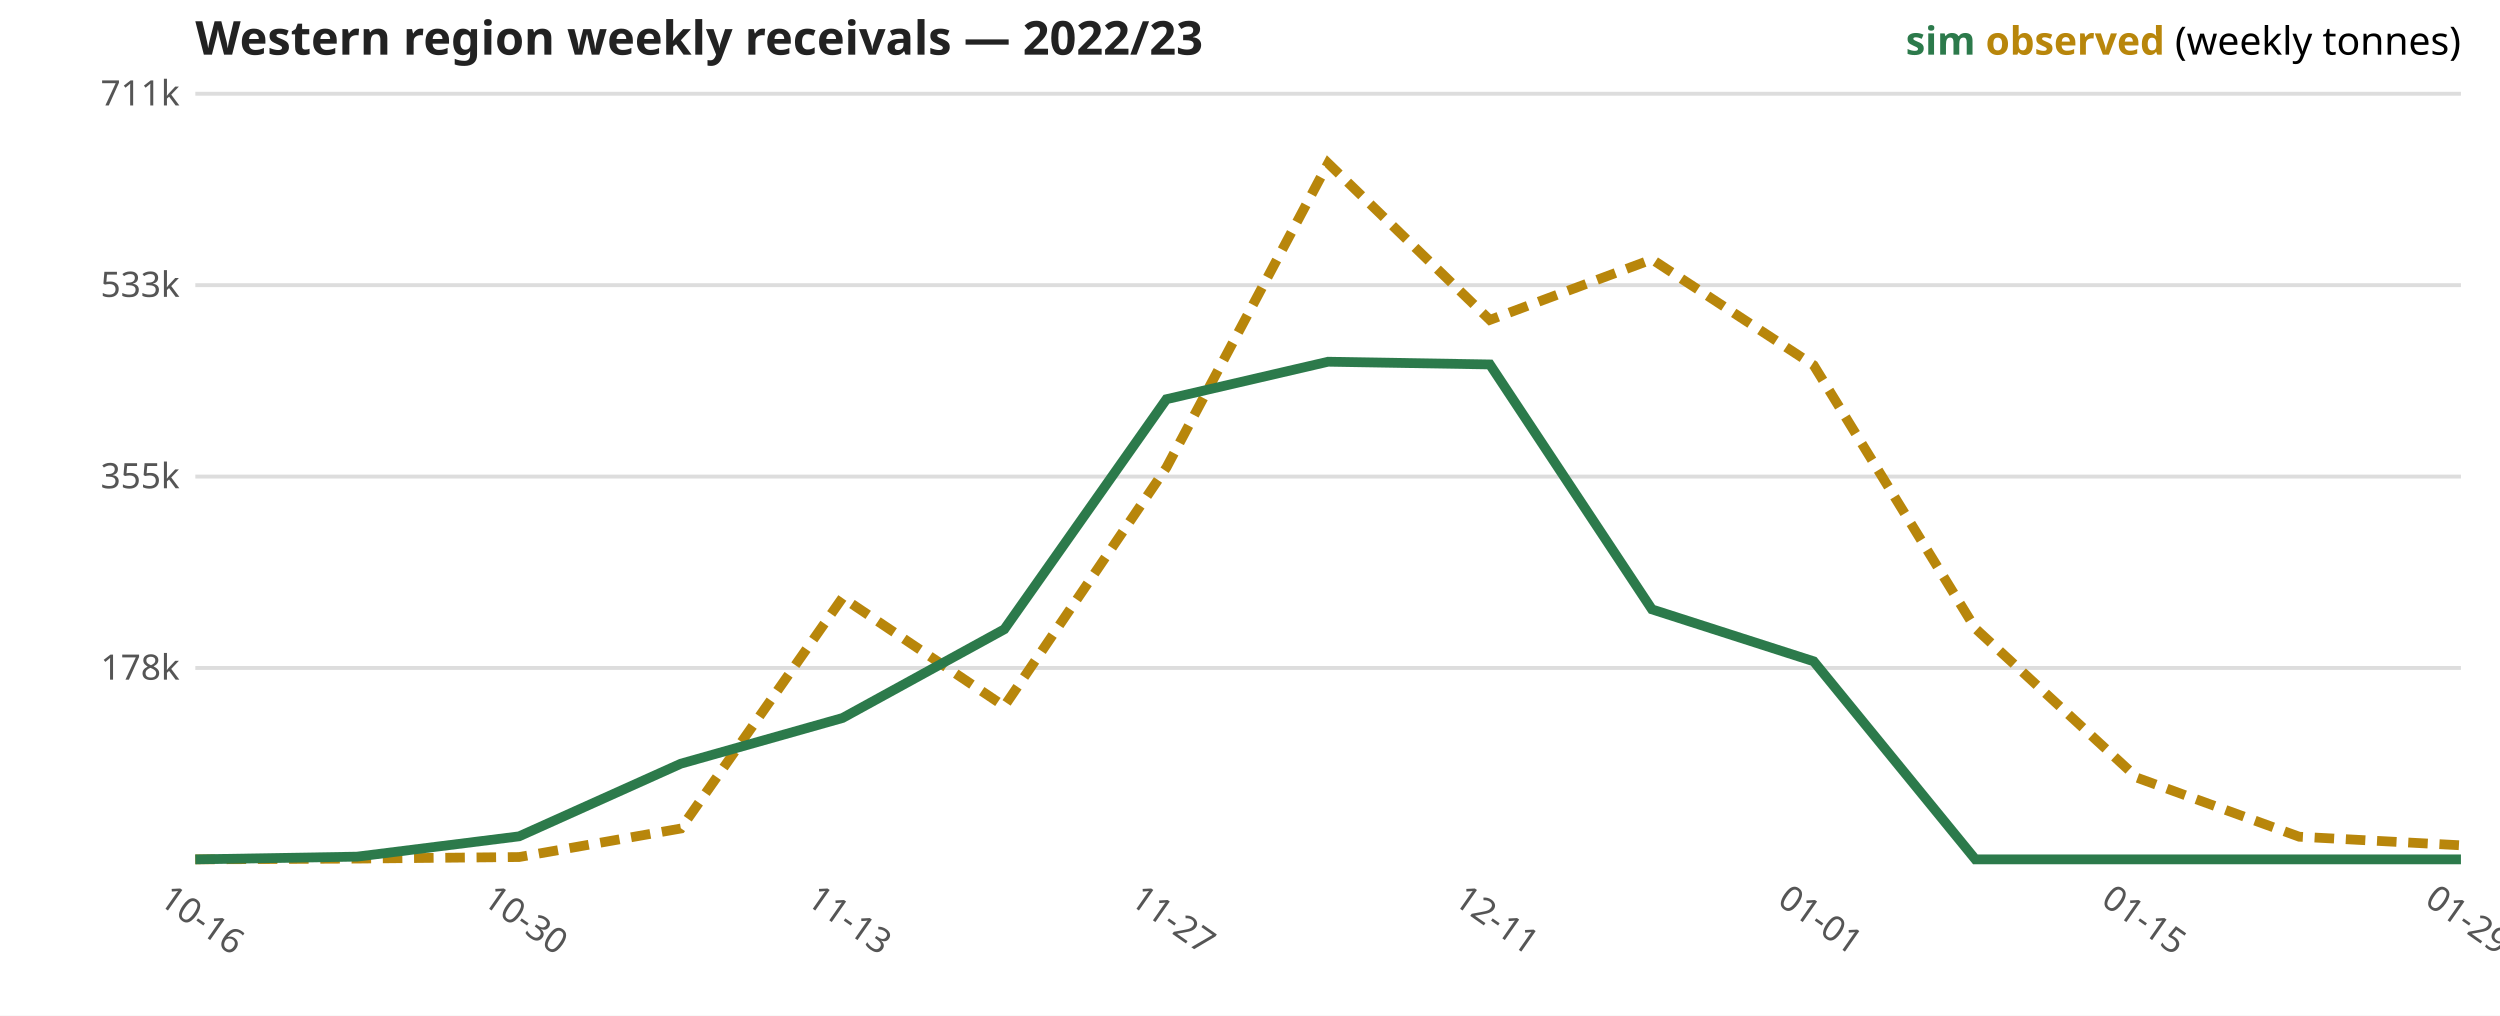
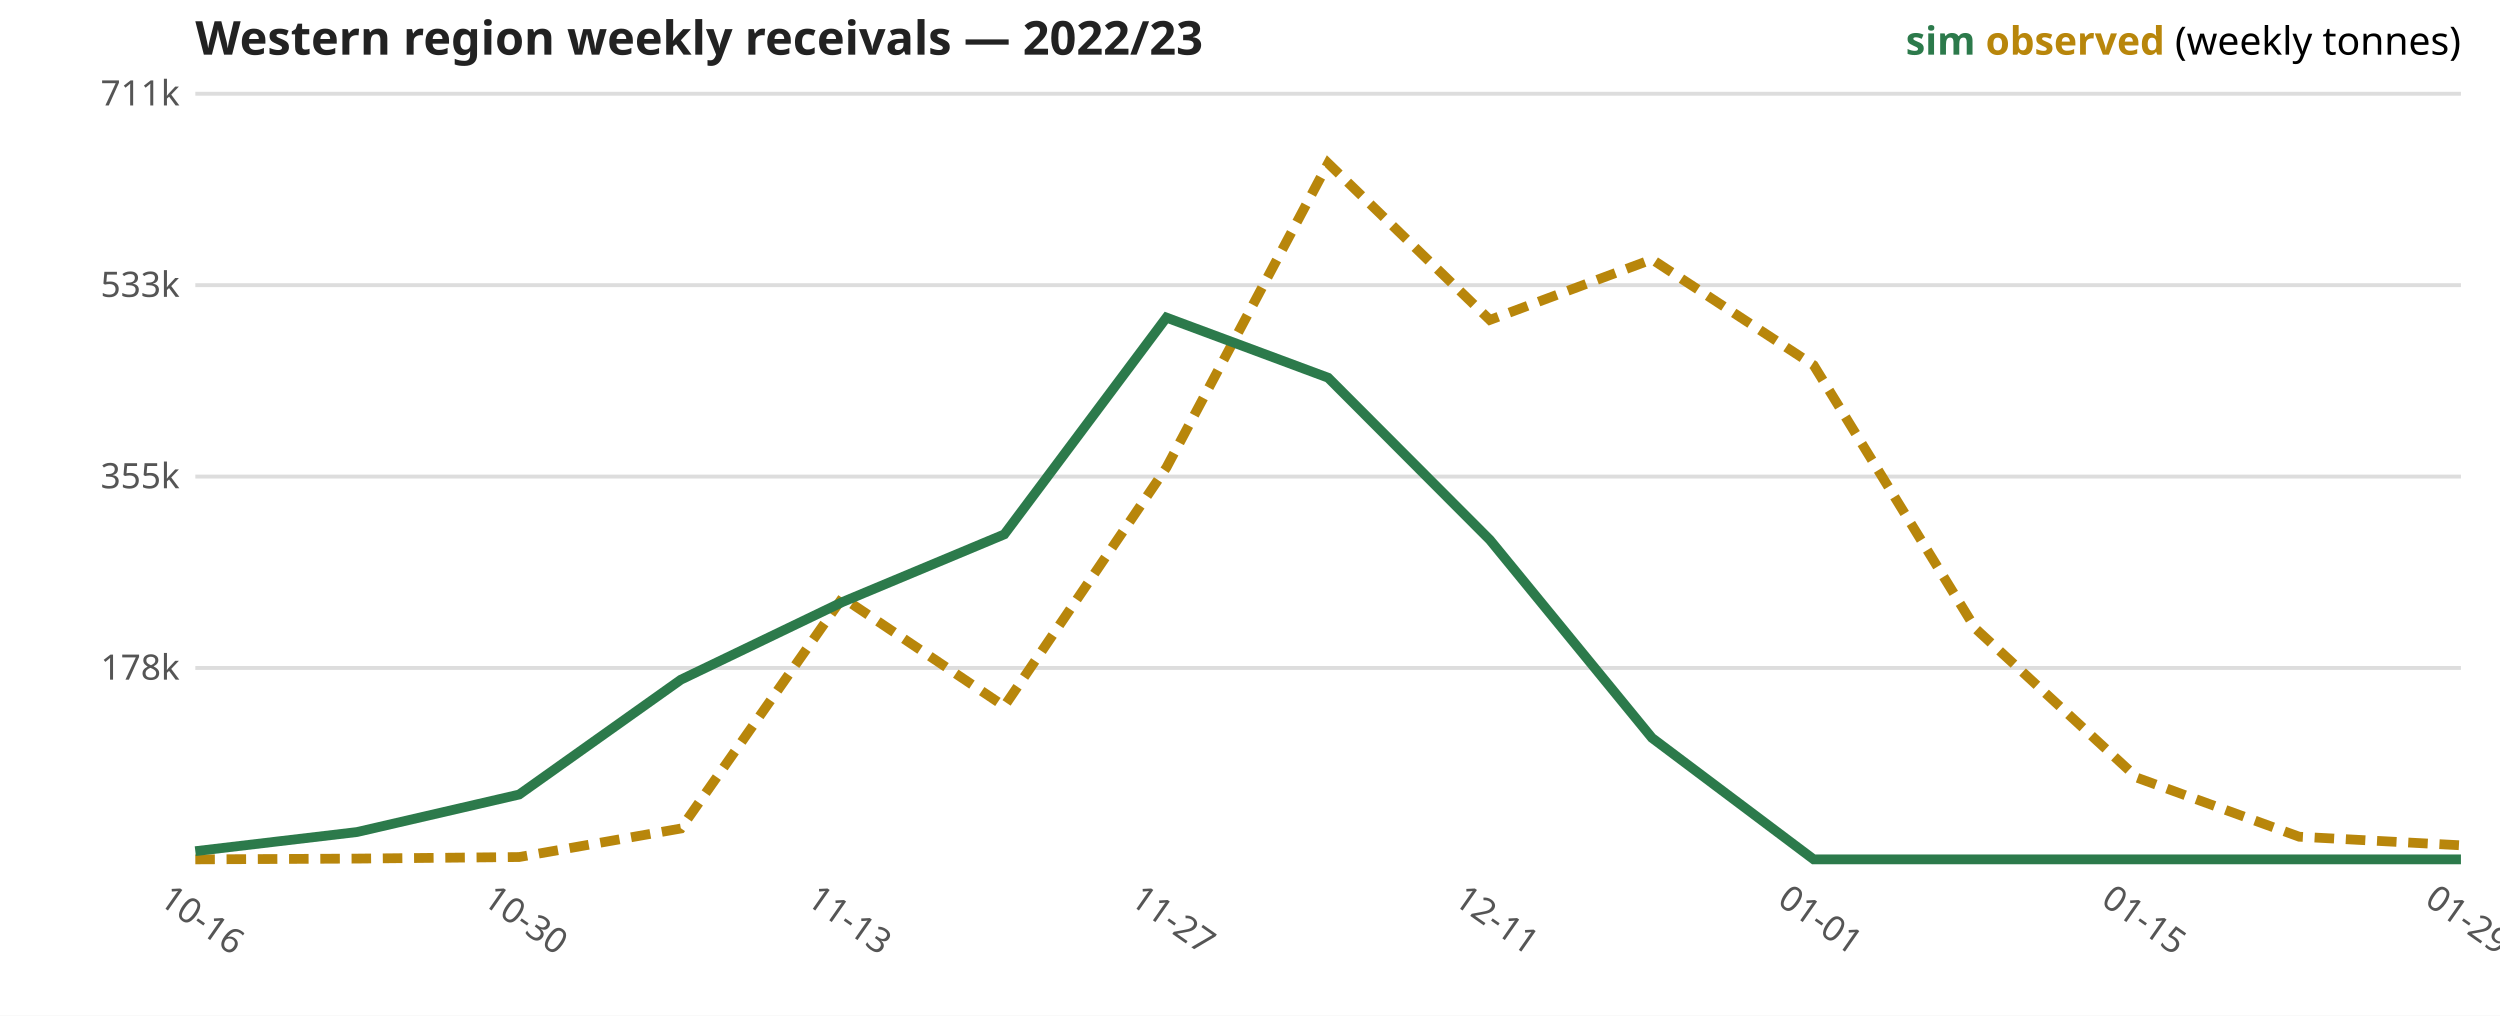
<svg xmlns="http://www.w3.org/2000/svg" viewBox="0 0 640 260" font-family="sans-serif">
  <rect width="640" height="260" fill="white" />
  <text x="50" y="14" font-size="12" font-weight="bold" fill="#222">Western region weekly receivals — 2022/23</text>
  <text x="630" y="14" font-size="10" text-anchor="end">
    <tspan fill="#2c7a4b" font-weight="bold">sim</tspan>
    <tspan fill="#b8860b" font-weight="bold">observed</tspan> (weekly tonnes)</text>
  <line x1="50" x2="630" y1="171" y2="171" stroke="#ddd" />
  <text x="46" y="174" font-size="9" text-anchor="end" fill="#555">178k</text>
  <line x1="50" x2="630" y1="122" y2="122" stroke="#ddd" />
  <text x="46" y="125" font-size="9" text-anchor="end" fill="#555">355k</text>
  <line x1="50" x2="630" y1="73" y2="73" stroke="#ddd" />
  <text x="46" y="76" font-size="9" text-anchor="end" fill="#555">533k</text>
  <line x1="50" x2="630" y1="24" y2="24" stroke="#ddd" />
  <text x="46" y="27" font-size="9" text-anchor="end" fill="#555">711k</text>
  <path d="M50.0,220.0L91.4,219.8L132.9,219.4L174.3,212.1L215.7,153.0L257.1,180.8L298.6,119.7L340.0,41.8L381.4,81.9L422.9,66.4L464.3,93.5L505.7,160.9L547.1,199.1L588.6,214.2L630.0,216.4" fill="none" stroke="#b8860b" stroke-width="2.5" stroke-dasharray="5 3" />
-   <path d="M50.0,220.0L91.4,219.3L132.9,214.1L174.3,195.5L215.7,183.8L257.1,161.1L298.6,102.2L340.0,92.6L381.4,93.3L422.9,156.0L464.3,169.3L505.7,220.0L547.1,220.0L588.6,220.0L630.0,220.0" fill="none" stroke="#2c7a4b" stroke-width="2.5" />
+   <path d="M50.0,217.9L91.4,213.0L132.9,203.4L174.3,174.0L215.7,154.1L257.1,136.8L298.6,81.3L340.0,96.7L381.4,138.2L422.9,188.9L464.3,220.0L505.7,220.0L547.1,220.0L588.6,220.0L630.0,220.0" fill="none" stroke="#2c7a4b" stroke-width="2.5" />
  <text x="50" y="238" font-size="9" text-anchor="middle" fill="#555" transform="rotate(35 50 238)">10-16</text>
  <text x="132.857" y="238" font-size="9" text-anchor="middle" fill="#555" transform="rotate(35 132.8571 238)">10-30</text>
  <text x="215.714" y="238" font-size="9" text-anchor="middle" fill="#555" transform="rotate(35 215.7143 238)">11-13</text>
  <text x="298.571" y="238" font-size="9" text-anchor="middle" fill="#555" transform="rotate(35 298.5714 238)">11-27</text>
  <text x="381.429" y="238" font-size="9" text-anchor="middle" fill="#555" transform="rotate(35 381.4286 238)">12-11</text>
  <text x="464.286" y="238" font-size="9" text-anchor="middle" fill="#555" transform="rotate(35 464.2857 238)">01-01</text>
  <text x="547.143" y="238" font-size="9" text-anchor="middle" fill="#555" transform="rotate(35 547.1429 238)">01-15</text>
  <text x="630" y="238" font-size="9" text-anchor="middle" fill="#555" transform="rotate(35 630 238)">01-29</text>
</svg>
